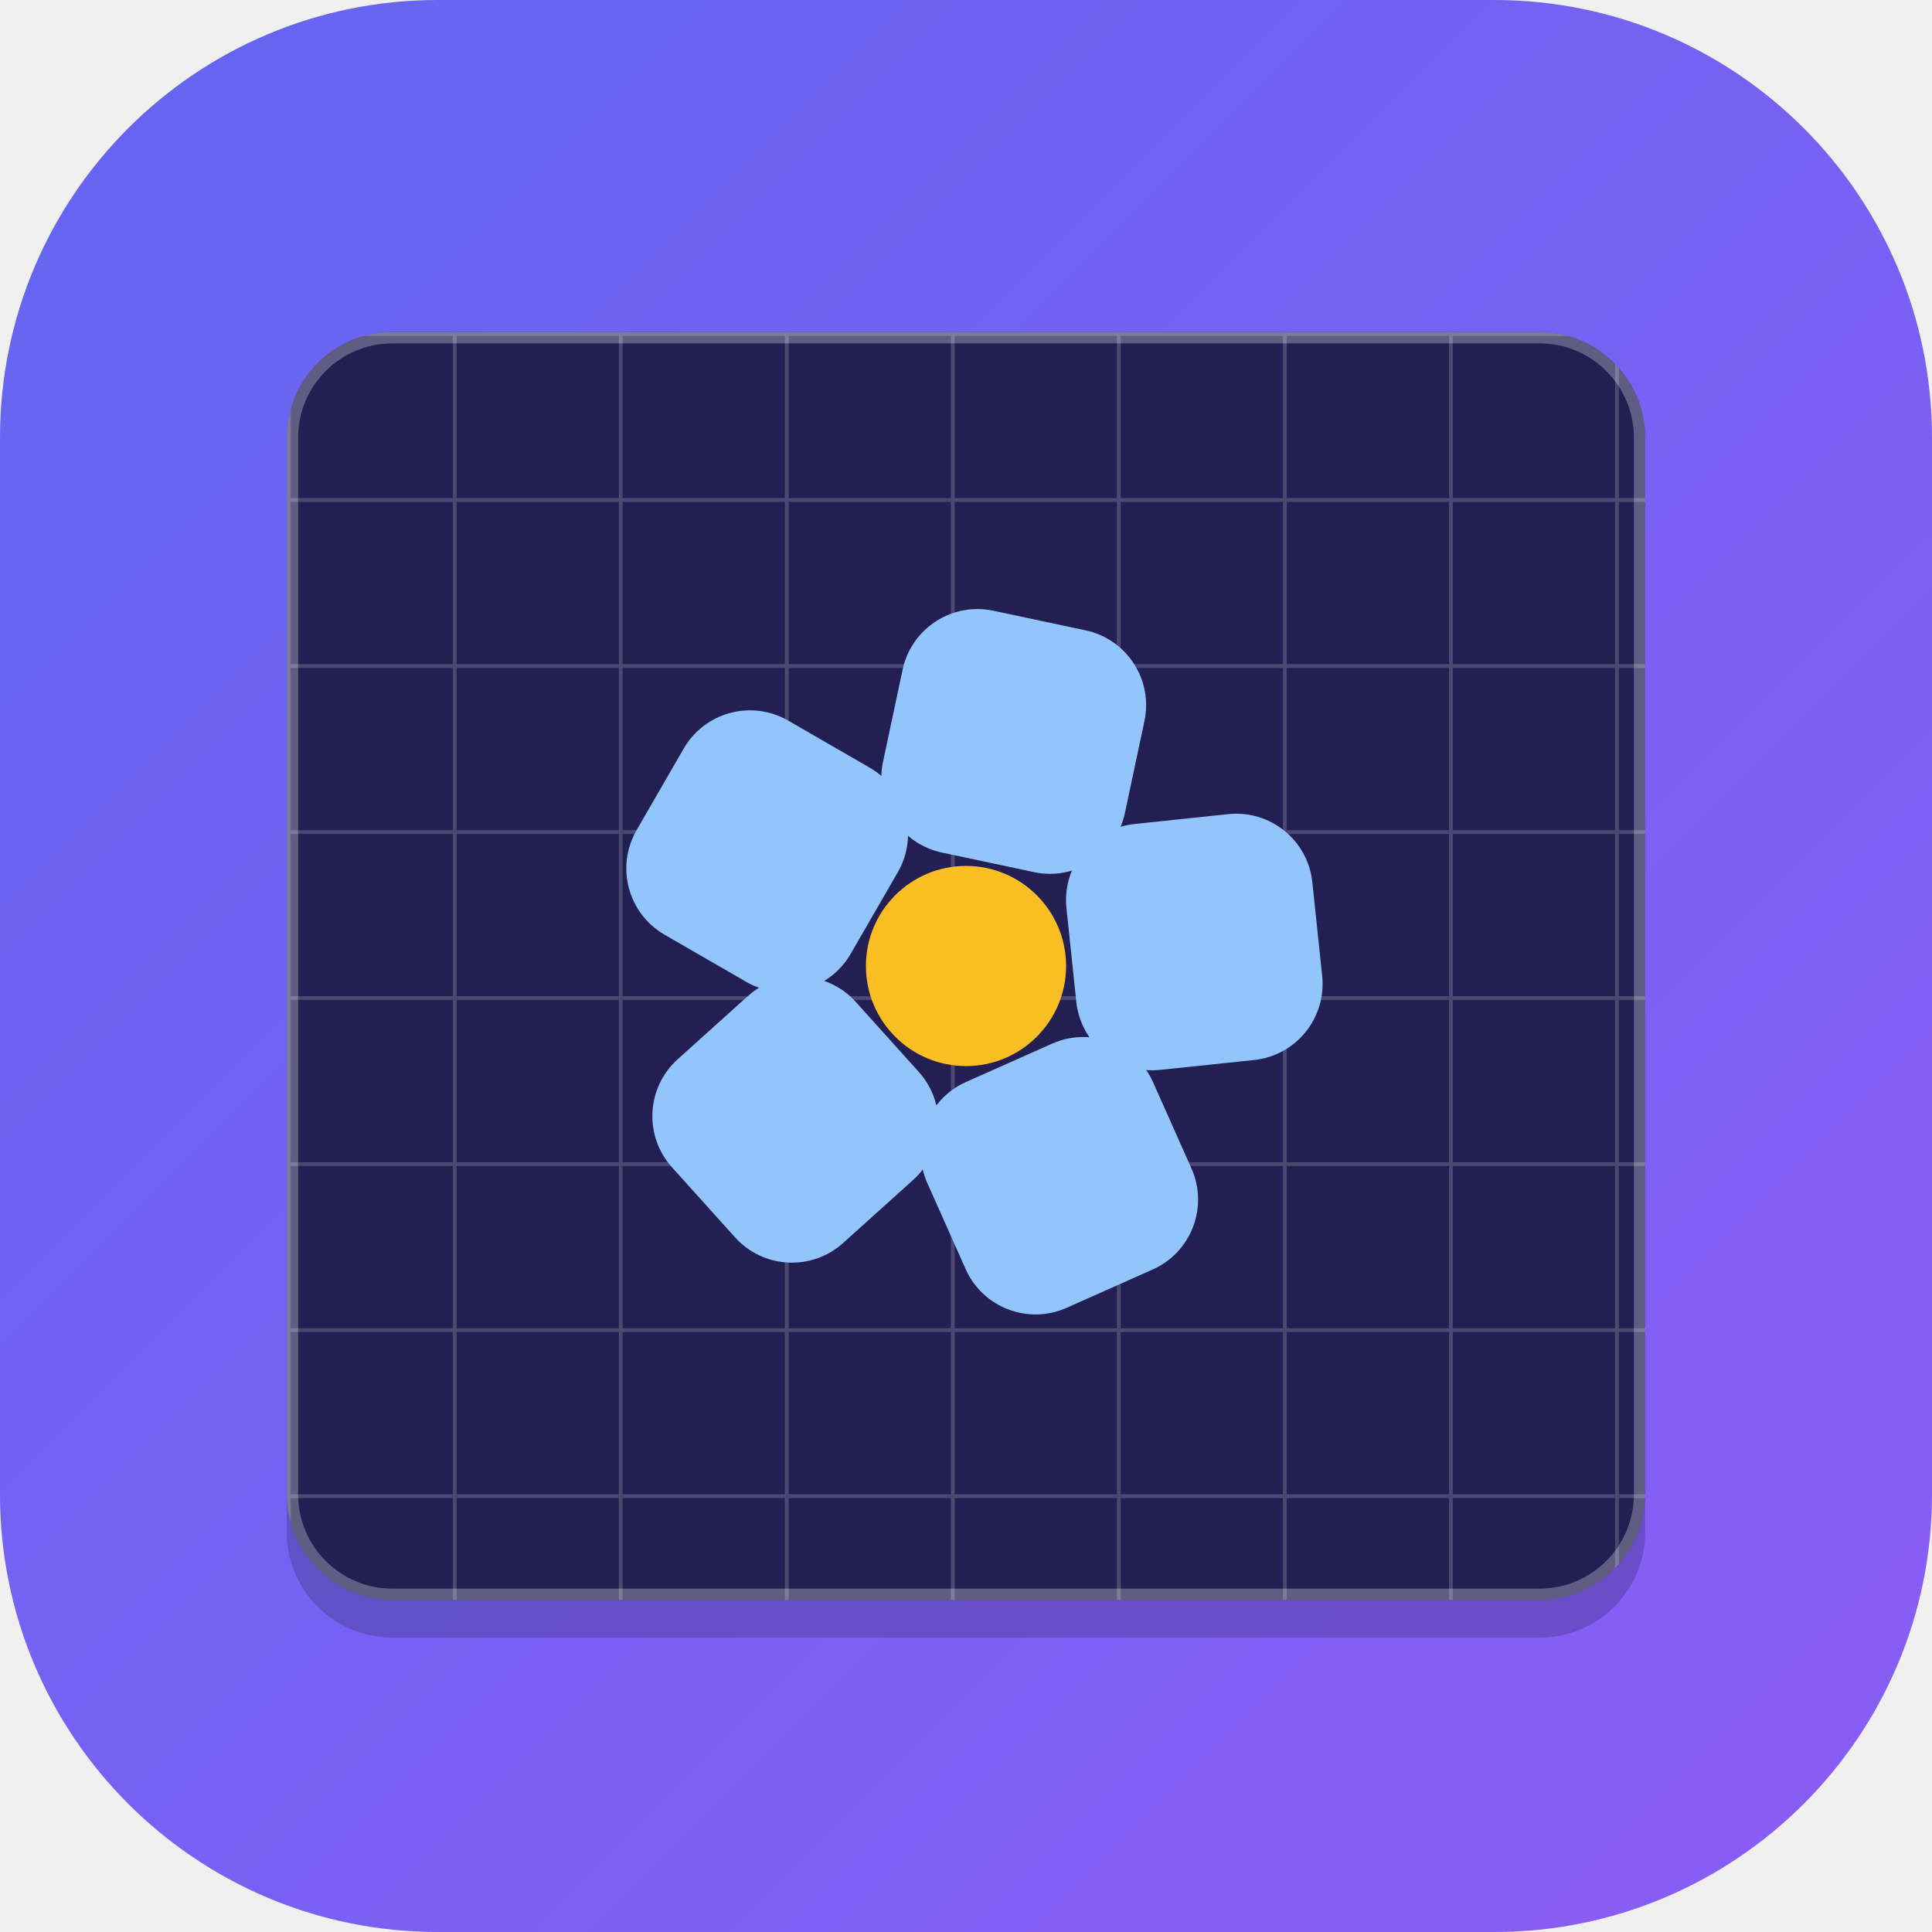
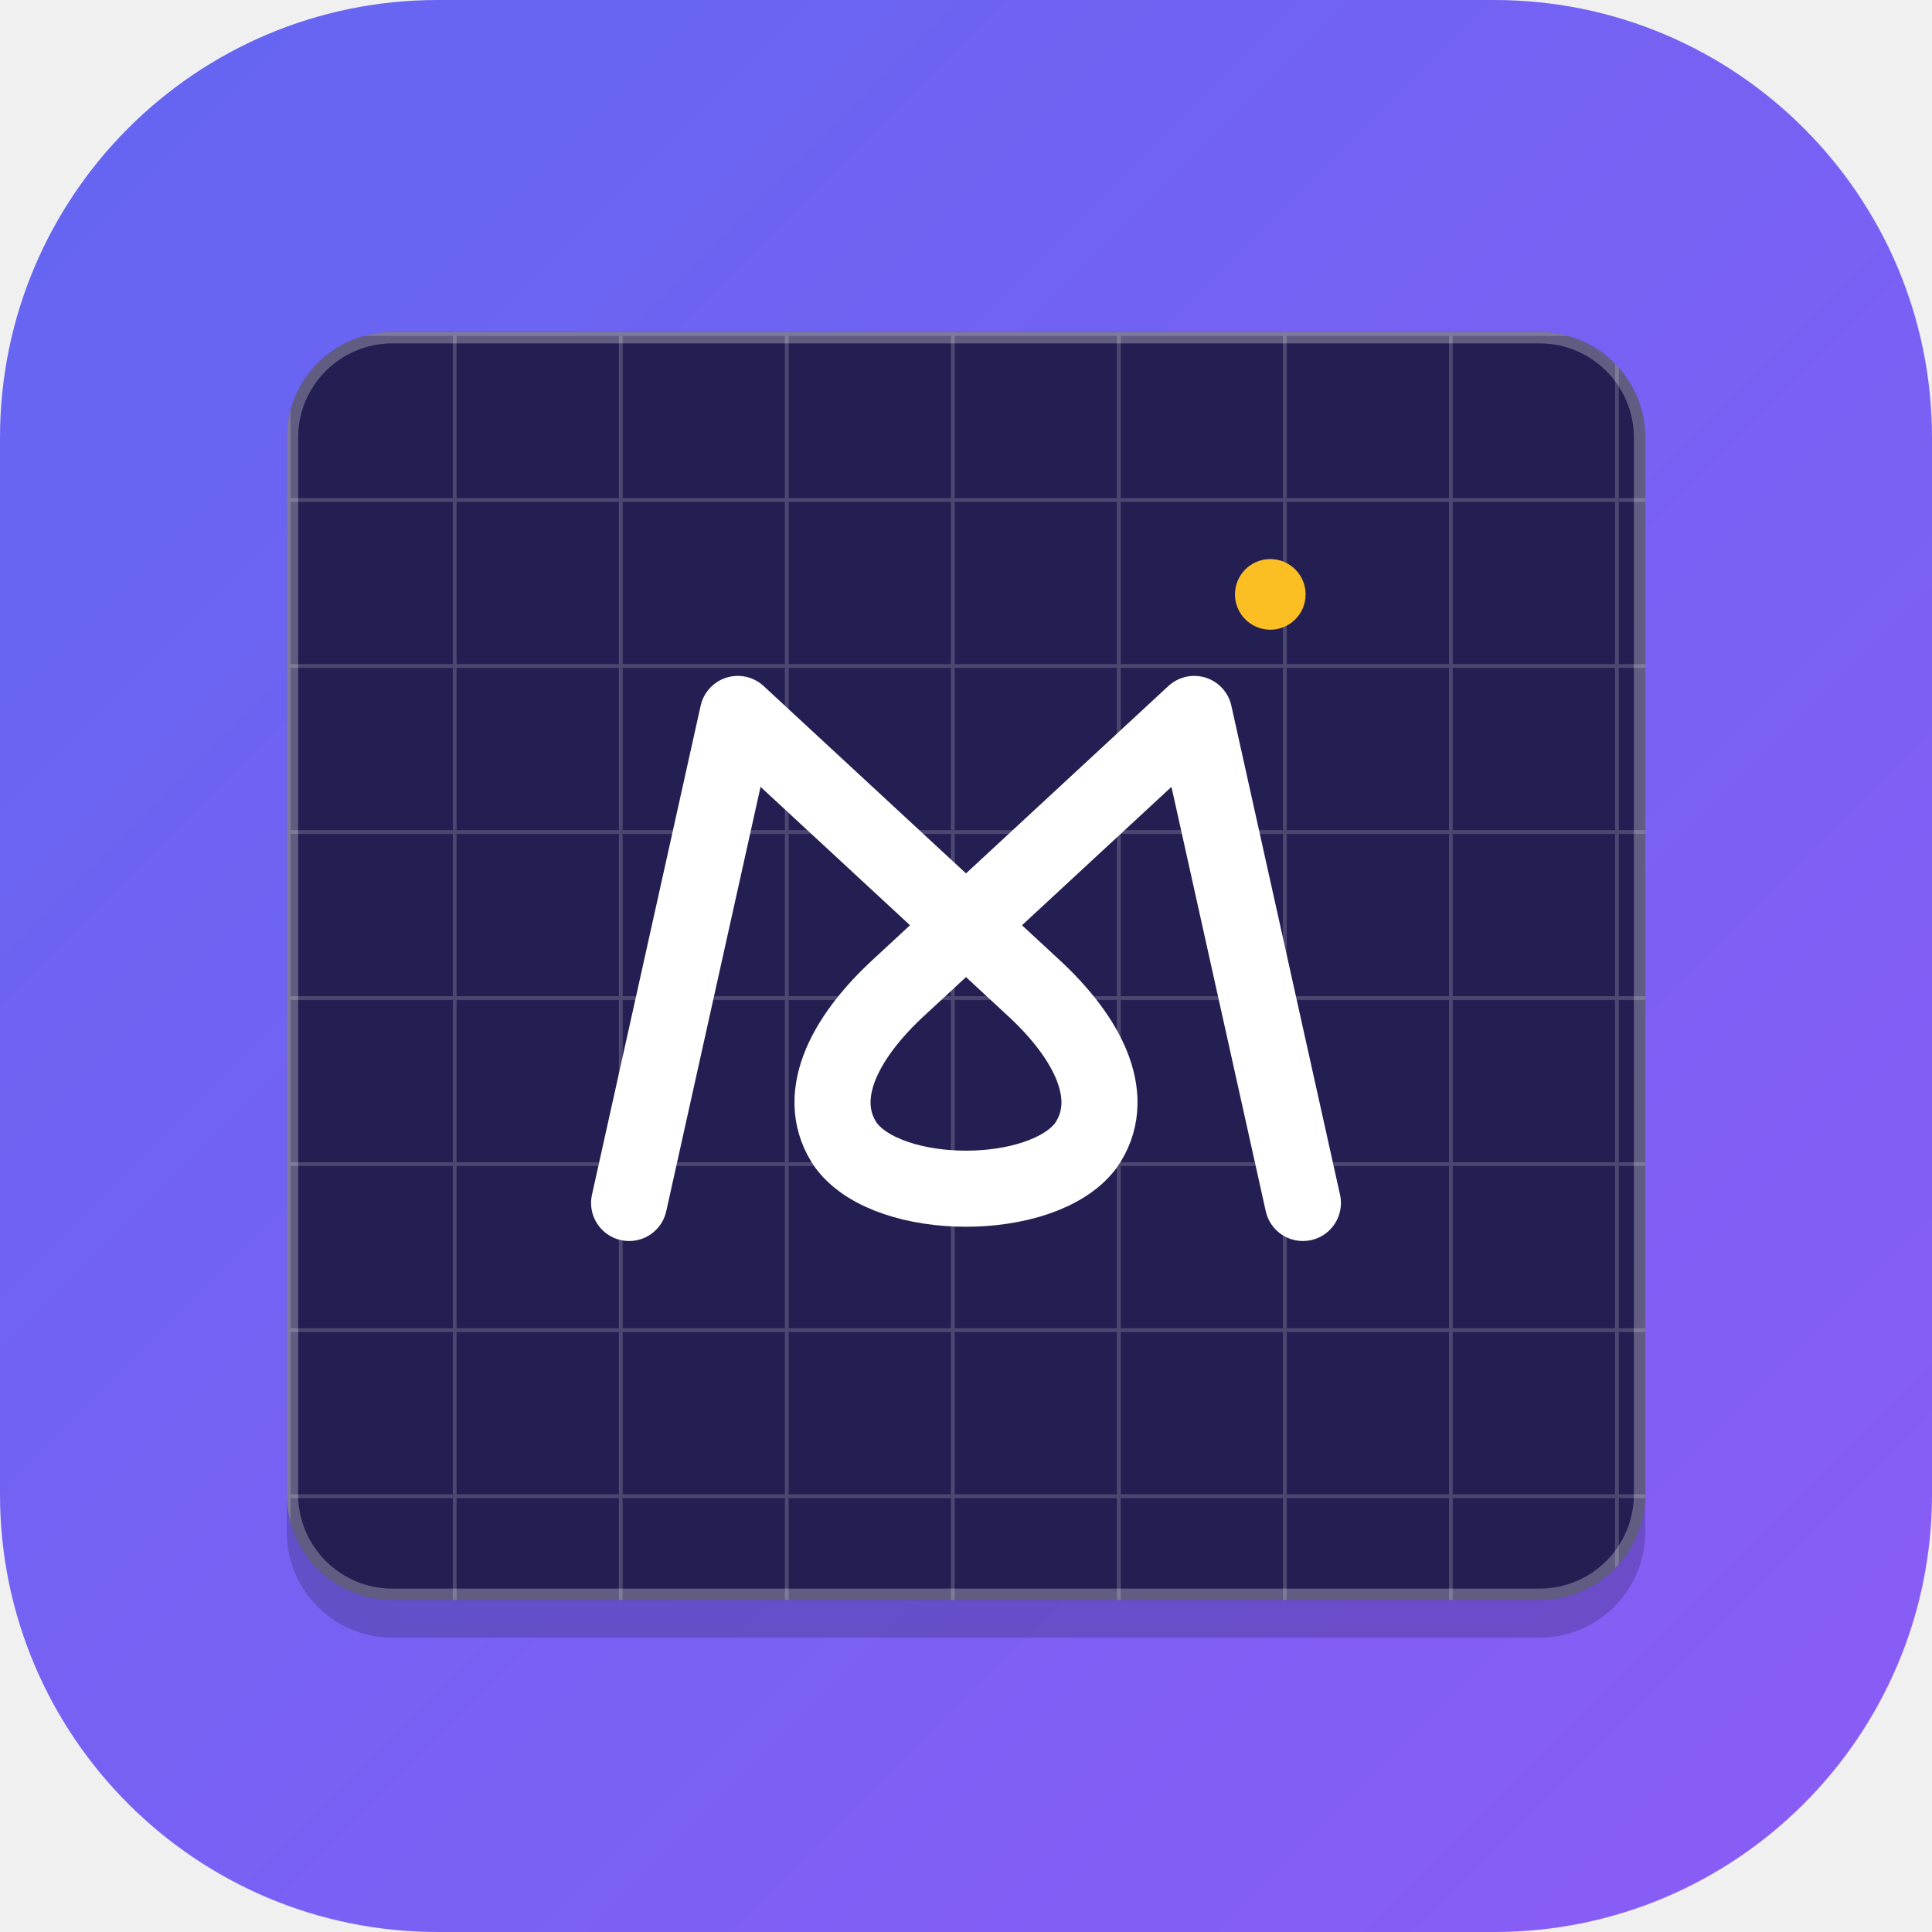
<svg xmlns="http://www.w3.org/2000/svg" viewBox="0 0 512 512" width="512" height="512">
  <defs>
    <linearGradient id="brand" x1="0" y1="0" x2="1" y2="1">
      <stop offset="0" stop-color="#6366f1" />
      <stop offset="1" stop-color="#8b5cf6" />
    </linearGradient>
    <pattern id="grid" x="76" y="88" width="44" height="44" patternUnits="userSpaceOnUse">
      <path d="M 44 0 H 0 V 44" fill="none" stroke="#ffffff" stroke-width="2" opacity="0.18" />
    </pattern>
    <clipPath id="tile">
      <rect width="512" height="512" rx="116" />
    </clipPath>
  </defs>
  <g clip-path="url(#tile)">
    <rect width="512" height="512" fill="url(#brand)" />
    <rect x="76" y="98" width="360" height="336" rx="28" fill="#000000" opacity="0.18" />
    <rect x="76" y="88" width="360" height="336" rx="28" fill="#241f52" />
    <rect x="76" y="88" width="360" height="336" rx="28" fill="url(#grid)" />
    <rect x="77.5" y="89.5" width="357" height="333" rx="26.5" fill="none" stroke="#ffffff" stroke-width="3" opacity="0.28" />
  </g>
-   <g transform="translate(256 256) scale(0.78) translate(-256 -256)">
-     <g transform="rotate(12 256 256)" fill="#93c5fd">
-       <rect x="214" y="136" width="84" height="84" rx="26" />
-       <rect x="214" y="136" width="84" height="84" rx="26" transform="rotate(72 256 256)" />
-       <rect x="214" y="136" width="84" height="84" rx="26" transform="rotate(144 256 256)" />
-       <rect x="214" y="136" width="84" height="84" rx="26" transform="rotate(216 256 256)" />
-       <rect x="214" y="136" width="84" height="84" rx="26" transform="rotate(288 256 256)" />
-     </g>
-     <circle cx="256" cy="256" r="34" fill="#fbbf24" />
+   <g transform="translate(256 254) scale(0.72) translate(-256 -262)">
+     <circle cx="368" cy="128" r="13" fill="#fbbf24" />
+     <path d="M 132 352 L 172 172 L 280 272              C 302 292 312 314 300 331              C 284 352 228 352 212 331              C 200 314 210 292 232 272              L 340 172 L 380 352" fill="none" stroke="#ffffff" stroke-width="28" stroke-linecap="round" stroke-linejoin="round" />
  </g>
</svg>
